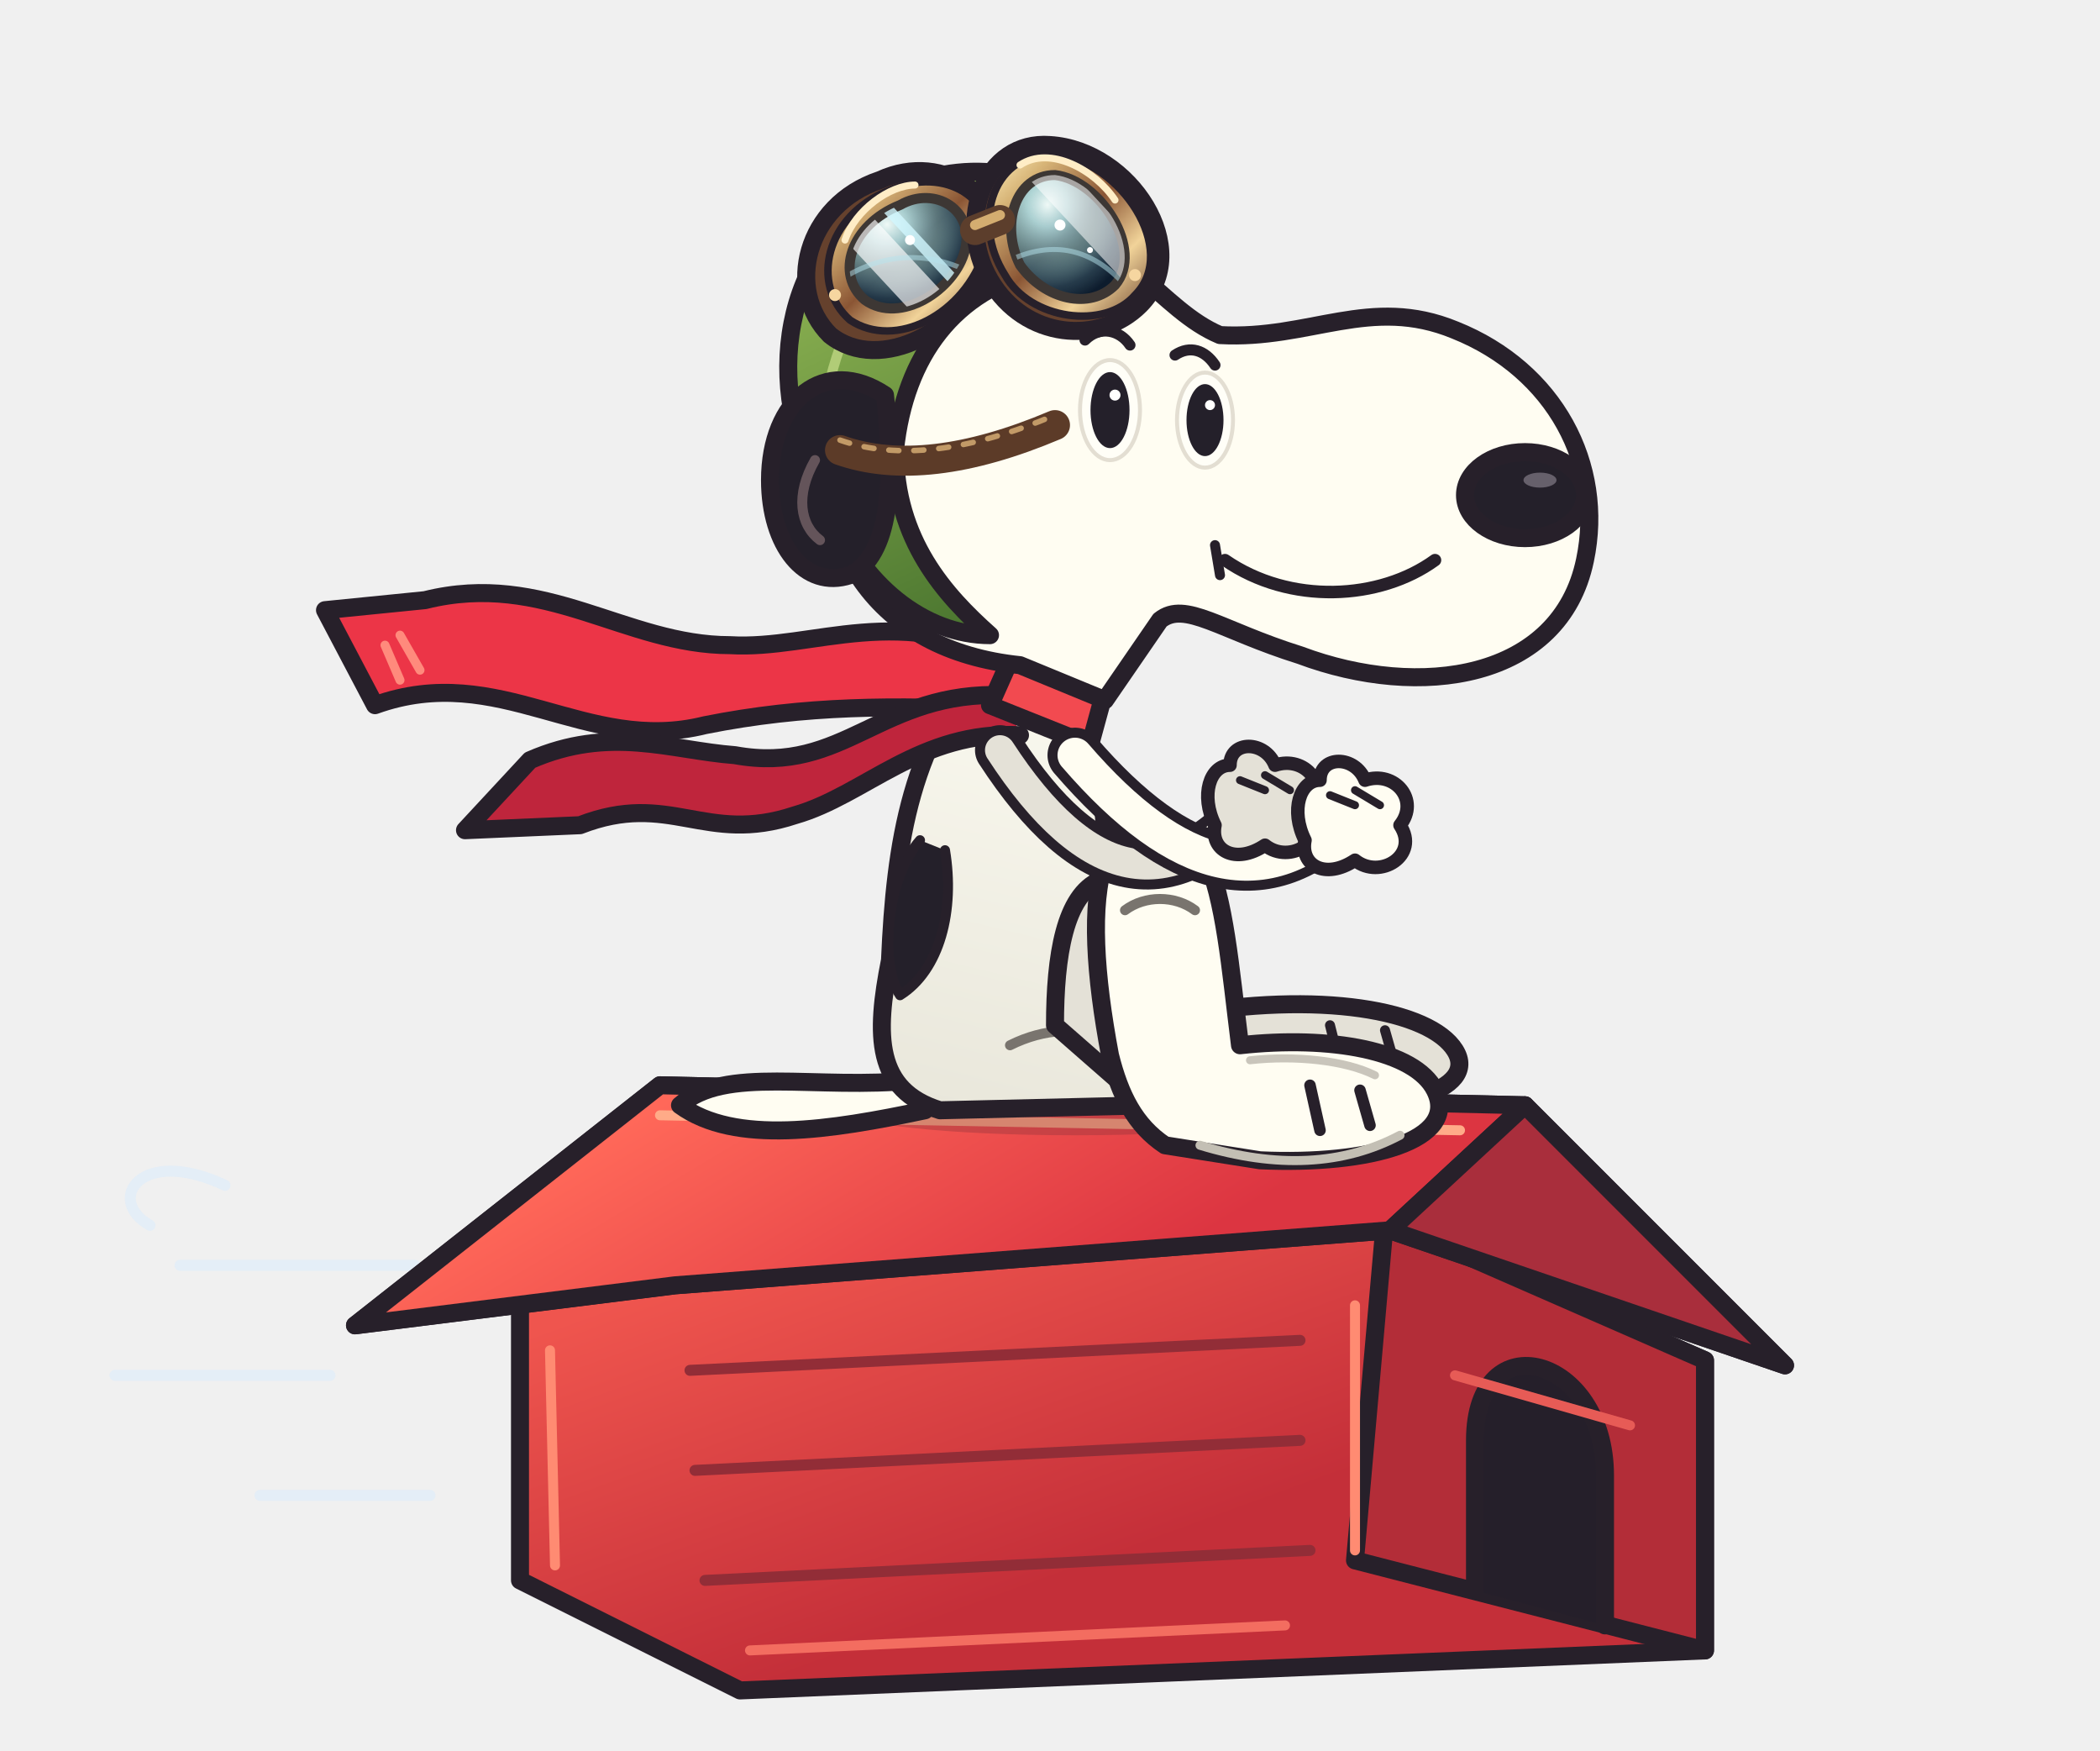
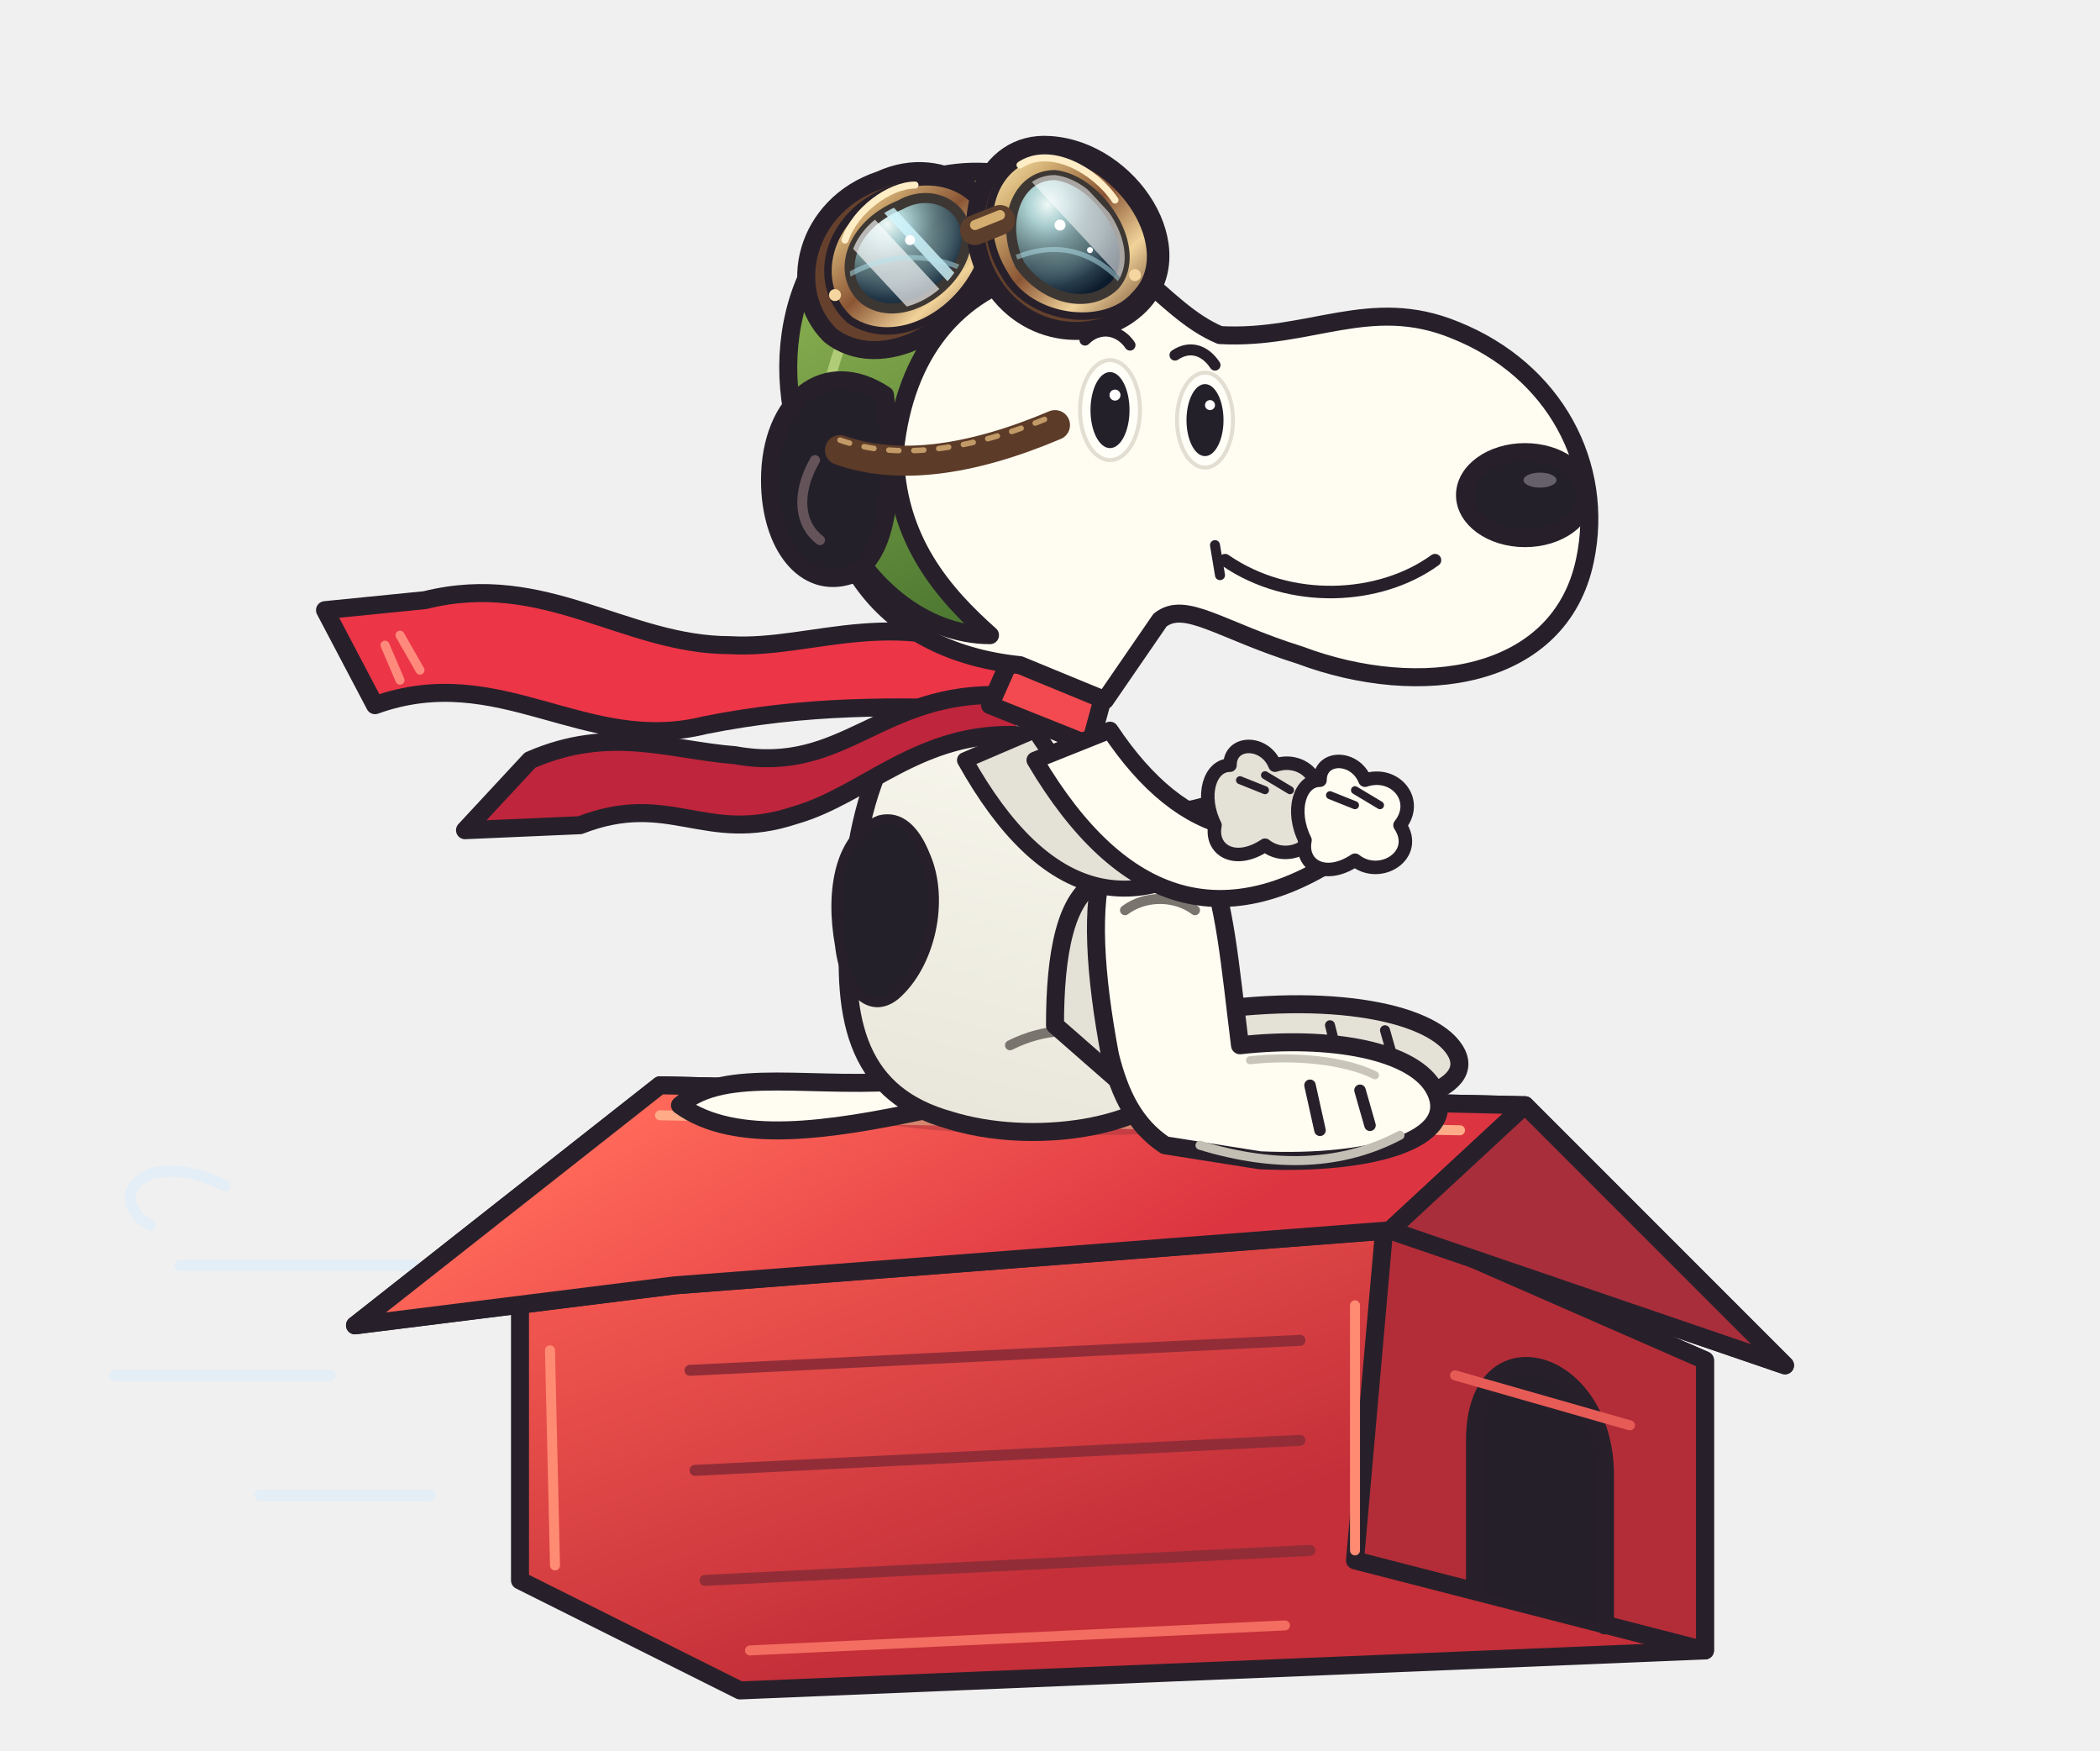
<svg xmlns="http://www.w3.org/2000/svg" viewBox="0 0 420 350" fill="none">
  <defs>
    <linearGradient id="aceRoofPaint" x1="150" y1="210" x2="190" y2="277" gradientUnits="userSpaceOnUse">
      <stop stop-color="#ff6859" />
      <stop offset="1" stop-color="#dc3541" />
    </linearGradient>
    <linearGradient id="aceWallPaint" x1="130" y1="258" x2="158" y2="335" gradientUnits="userSpaceOnUse">
      <stop stop-color="#ef554e" />
      <stop offset="1" stop-color="#c42f39" />
    </linearGradient>
    <linearGradient id="aceCapPaint" x1="175" y1="50" x2="208" y2="121" gradientUnits="userSpaceOnUse">
      <stop stop-color="#89af50" />
      <stop offset="1" stop-color="#4a752f" />
    </linearGradient>
    <linearGradient id="aceWhite" x1="217" y1="110" x2="190" y2="222" gradientUnits="userSpaceOnUse">
      <stop stop-color="#fffef5" />
      <stop offset="1" stop-color="#e9e7db" />
    </linearGradient>
    <linearGradient id="aceLens" x1="190" y1="43" x2="210" y2="64" gradientUnits="userSpaceOnUse">
      <stop stop-color="#d0f7fa" />
      <stop offset=".55" stop-color="#698f93" />
      <stop offset="1" stop-color="#263b44" />
    </linearGradient>
    <radialGradient id="aceOpticalGlass" cx="32%" cy="24%" r="80%">
      <stop stop-color="#f2ffff" stop-opacity=".95" />
      <stop offset=".22" stop-color="#a9dce6" stop-opacity=".85" />
      <stop offset=".54" stop-color="#497e91" stop-opacity=".74" />
      <stop offset=".83" stop-color="#1b3448" stop-opacity=".94" />
      <stop offset="1" stop-color="#0d1c2d" />
    </radialGradient>
    <linearGradient id="aceBrassRim" x1="0" y1="0" x2="1" y2="1">
      <stop stop-color="#fff0bc" />
      <stop offset=".2" stop-color="#d7b477" />
      <stop offset=".48" stop-color="#8a5534" />
      <stop offset=".73" stop-color="#f1d399" />
      <stop offset="1" stop-color="#6c452f" />
    </linearGradient>
    <clipPath id="aceGlassClips">
      <path d="M180 41c-10 4-13 14-7 19 7 5 18-2 20-10 2-8-6-13-13-9Z" />
      <path d="M211 35c-8 0-11 10-7 18 5 7 14 9 19 4 6-7-3-21-12-22Z" />
    </clipPath>
  </defs>
  <g stroke="#27202a" stroke-width="3.6" stroke-linecap="round" stroke-linejoin="round">
    <g class="ace-wind" stroke="#d4eaff" stroke-width="2.2" opacity=".45">
      <path d="M36 253h47m-60 22h43m-14 24h34" />
      <path d="M45 237c-17-8-24 3-15 8" />
    </g>
    <g class="ace-flight-rig">
      <g class="ace-house">
        <path d="m104 253 173-9 64 28v58l-193 8-44-22Z" fill="url(#aceWallPaint)" />
        <path d="m277 244 64 28v58l-70-18Z" fill="#b32d38" />
        <path d="m71 265 61-48 173 4 52 52-79-27-143 11Z" fill="url(#aceRoofPaint)" />
        <path d="m132 217 173 4-27 25-143 11-64 8Z" fill="url(#aceRoofPaint)" />
        <path d="m305 221 52 52-79-27Z" fill="#a92e3c" />
        <path d="m132 223 160 3" stroke="#ffab88" stroke-width="2" />
        <path d="m138 274 122-6m-121 26 121-6m-119 28 121-6" stroke="#922d37" stroke-width="2.2" />
        <path d="m110 270 1 43m160-52v49" stroke="#ff8b72" stroke-width="2" />
        <path d="M295 318v-30c0-24 26-17 26 7v30" fill="#251f2a" />
        <path d="m291 275 35 10" stroke="#e75b56" stroke-width="2" />
        <path d="m150 330 107-5" stroke="#f36d60" stroke-width="2" />
      </g>
      <ellipse cx="215" cy="222" rx="46" ry="5" fill="#752b36" stroke="none" opacity=".3" />
      <g class="ace-pilot">
        <path class="ace-tail" d="M183 216c-20 2-38-3-47 5 11 8 30 5 49 1" fill="#fffdf2" />
-         <path d="M199 130c-17 17-20 39-21 62-3 15-3 26 10 30l42-1c7-3 6-12 0-15l-14-5c6-19 8-39-1-61" fill="url(#aceWhite)" />
-         <path d="M184 168c-7 8-8 25-4 31 8-5 11-17 9-29" fill="#24202a" stroke-width="2" />
+         <path d="M199 130c-19 7-28 27-29 53-2 22 2 36 20 41 16 5 40 2 47-9 5-9-10-12-14-25 8-18 3-37-8-49" fill="url(#aceWhite)" />
+         <path d="M176 164c-8 3-10 14-8 25 1 9 6 14 11 10 7-6 10-19 6-28-2-5-5-8-9-7" fill="#24202a" stroke-width="2" />
        <path d="M202 209c14-7 27 0 39 7" stroke="#79746e" stroke-width="2" />
        <g class="ace-feet">
          <path d="M211 205c0-14 2-26 9-29 8-3 13 4 14 15l2 12c28-5 50-1 55 7 5 8-12 13-34 11l-30-2Z" fill="#e4e1d7" />
          <path d="m266 205 2 8m9-7 2 7" stroke-width="2" />
          <path d="M222 211c-3-16-4-30-1-39 3-10 15-11 20-1 4 9 5 22 7 38 18-2 35 1 39 9 5 10-13 15-35 14l-19-3c-6-4-9-10-11-18Z" fill="#fffdf2" />
          <path d="M225 182c4-3 10-3 14 0" stroke="#79746e" stroke-width="2" />
          <path d="M250 212c9-1 19 0 25 3" stroke="#c9c5bb" stroke-width="1.6" />
          <path d="m262 217 2 9m8-8 2 7" stroke-width="2.3" />
          <path d="M240 229q23 7 40-2" stroke="#c3bfb4" stroke-width="1.8" />
        </g>
        <g class="ace-scarf">
          <path class="ace-scarf-long" d="M204 133c-24-13-41-3-58-4-21 0-37-15-61-9l-20 2 10 19c25-9 42 10 66 4 20-4 38-4 59-3Z" fill="#ec3547" />
          <path class="ace-scarf-short" d="M201 139c-25-1-32 16-54 12-13-1-25-6-41 1l-13 14 23-1c18-7 25 4 43-2 14-4 25-17 45-16" fill="#bf253c" />
          <path d="m202 132 19 6-3 11-20-8Z" fill="#f24a50" />
          <path d="m80 127 4 7m-7-5 3 7" stroke="#ff8a7c" stroke-width="1.8" />
        </g>
        <g class="ace-head">
          <g class="ace-goggle-arms">
-             <path data-ace-arm="far" d="M200 150Q226 190 251 160" stroke="#27202a" stroke-width="10" />
-             <path data-ace-arm-fill="far" d="M200 150Q226 190 251 160" stroke="#e4e1d7" stroke-width="6" />
+             <path data-ace-arm="far" d="M193 152Q217 195 250 166L256 154Q224 174 207 146Z" fill="#e4e1d7" stroke="#27202a" stroke-width="3.2" />
          </g>
          <path d="M204 133c-29-3-42-24-39-52 2-27 17-40 42-36 18 2 25 17 37 22 18 1 30-8 47-1 20 8 30 27 26 46-5 24-33 28-57 19-16-5-23-11-28-7l-11 16Z" fill="#fffdf2" />
          <path d="M166 101c-14-21-10-50 9-61 14-8 31-8 41 3l-8 11c-17 4-27 17-29 36 0 18 10 29 19 37-13 0-26-10-32-26Z" fill="url(#aceCapPaint)" />
          <path d="M172 60c-6 12-9 25-7 35" stroke="#b1cc77" stroke-width="2" />
          <path class="ace-ear" d="M177 79c-12-8-23 1-23 17 0 13 7 22 16 19 8-4 9-18 7-36Z" fill="#24202a" />
          <path d="M163 92c-4 7-3 13 1 16" stroke="#64545a" stroke-width="2" />
          <path d="m169 57 43-14" stroke="#795032" stroke-width="8" />
          <g class="ace-eyes">
            <ellipse cx="222" cy="82" rx="6" ry="10" fill="#fffef7" stroke="#e3ded2" stroke-width=".8" />
            <ellipse cx="241" cy="84" rx="5.6" ry="9.5" fill="#fffef7" stroke="#e3ded2" stroke-width=".8" />
            <g class="ace-pupils" stroke="none">
              <ellipse cx="222" cy="82" rx="3.9" ry="7.6" fill="#24202a" />
              <ellipse cx="241" cy="84" rx="3.7" ry="7.2" fill="#24202a" />
              <circle cx="223" cy="79" r="1.1" fill="#fff" />
              <circle cx="242" cy="81" r="1" fill="#fff" />
            </g>
          </g>
          <g class="ace-goggle-side-strap">
            <path d="M168 90q17 6 43-5" stroke="#5c3b28" stroke-width="6" />
            <path d="M168 88q17 6 43-5" stroke="#c29a67" stroke-width="1.1" stroke-dasharray="2 3" />
          </g>
          <g class="ace-goggles">
            <path d="m169 57 43-14" stroke="#543724" stroke-width="8" />
            <path d="m168 55 43-14" stroke="#c79c65" stroke-width="1.3" stroke-dasharray="2 3" />
            <path d="M176 36c-15 5-19 22-10 31 10 8 27-1 32-15 4-12-9-22-22-16Z" fill="#65412d" />
            <path d="M178 38c-13 5-16 19-8 26 9 6 23-1 27-14 3-10-8-17-19-12Z" fill="url(#aceBrassRim)" stroke-width="1.5" />
            <path d="M180 41c-10 4-13 14-7 19 7 5 18-2 20-10 2-8-6-13-13-9Z" fill="url(#aceOpticalGlass)" stroke="#3d3734" stroke-width="2" />
            <path d="M210 29c-13-1-19 15-12 27 7 12 22 13 30 5 11-11-2-31-18-32Z" fill="#65412d" />
            <path d="M211 31c-12-1-17 13-10 24 5 9 20 11 26 4 9-9-3-27-16-28Z" fill="url(#aceBrassRim)" stroke-width="1.5" />
            <path d="M211 35c-8 0-11 10-7 18 5 7 14 9 19 4 6-7-3-21-12-22Z" fill="url(#aceOpticalGlass)" stroke="#3d3734" stroke-width="2" />
            <g clip-path="url(#aceGlassClips)" stroke="none">
              <g class="ace-lens-reflections">
                <path d="m156 34 7-3 39 42-7 3Z" fill="#fff" opacity=".65" />
                <path d="m167 32 2-1 39 42-2 1Z" fill="#d2f7ff" opacity=".8" />
                <path d="m193 22 7-3 39 42-7 3Z" fill="#fff" opacity=".55" />
                <path d="m205 23 2-1 39 42-2 1Z" fill="#d2f7ff" opacity=".7" />
              </g>
              <path d="M168 56q14-9 29 0m5-4q13-6 23 5" stroke="#b6e4ed" stroke-width="1" opacity=".5" />
              <g class="ace-glass-stars" fill="#fff">
                <circle cx="182" cy="48" r="1" />
                <circle cx="212" cy="45" r="1.1" />
                <circle cx="218" cy="50" r=".6" />
              </g>
            </g>
            <path d="M169 48c2-6 9-11 14-11m21-4c6-4 15 1 19 7" stroke="#ffedc6" stroke-width="1.4" />
            <path d="m195 46 5-2" stroke="#5c3e2c" stroke-width="6" />
            <path d="m195 45 5-2" stroke="#d4ad70" stroke-width="2" />
            <circle cx="167" cy="59" r="1.2" fill="#f6d6a0" stroke="none" />
            <circle cx="227" cy="55" r="1.2" fill="#f6d6a0" stroke="none" />
          </g>
          <path class="ace-brows" d="M217 68c3-3 7-2 9 1m9 2c3-2 6-1 8 2" stroke-width="2.2" />
          <ellipse cx="305" cy="99" rx="12" ry="8.6" fill="#24202a" />
          <ellipse cx="308" cy="96" rx="3.3" ry="1.5" fill="#66606b" stroke="none" />
          <path class="ace-smile" d="M245 112c13 9 31 8 42 0" stroke-width="2.5" />
          <path d="m243 109 1 6" stroke-width="2" />
          <g class="ace-goggle-arms">
-             <path data-ace-arm="near" d="M215 151Q246 187 269 163" stroke="#27202a" stroke-width="11" />
-             <path data-ace-arm-fill="near" d="M215 151Q246 187 269 163" stroke="#fffdf2" stroke-width="7" />
+             <path data-ace-arm="near" d="M207 152Q233 196 270 170L275 158Q244 179 222 146Z" fill="#fffdf2" stroke="#27202a" stroke-width="3.4" />
            <g data-ace-paw="far" transform="translate(251 160)">
              <path d="M-8 5C-11-1-9-7-5-7-5-12 2-12 4-7 10-9 15-3 11 2 15 8 7 13 2 9-4 13-9 10-8 5Z" fill="#e4e1d7" stroke-width="2.7" />
              <path d="m-3-4 5 2m0-3 5 3" stroke-width="1.6" />
            </g>
            <g data-ace-paw="near" transform="translate(269 163)">
              <path d="M-8 5C-11-1-9-7-5-7-5-12 2-12 4-7 10-9 15-3 11 2 15 8 7 13 2 9-4 13-9 10-8 5Z" fill="#fffdf2" stroke-width="2.7" />
              <path d="m-3-4 5 2m0-3 5 3" stroke-width="1.6" />
            </g>
          </g>
        </g>
      </g>
    </g>
  </g>
</svg>
